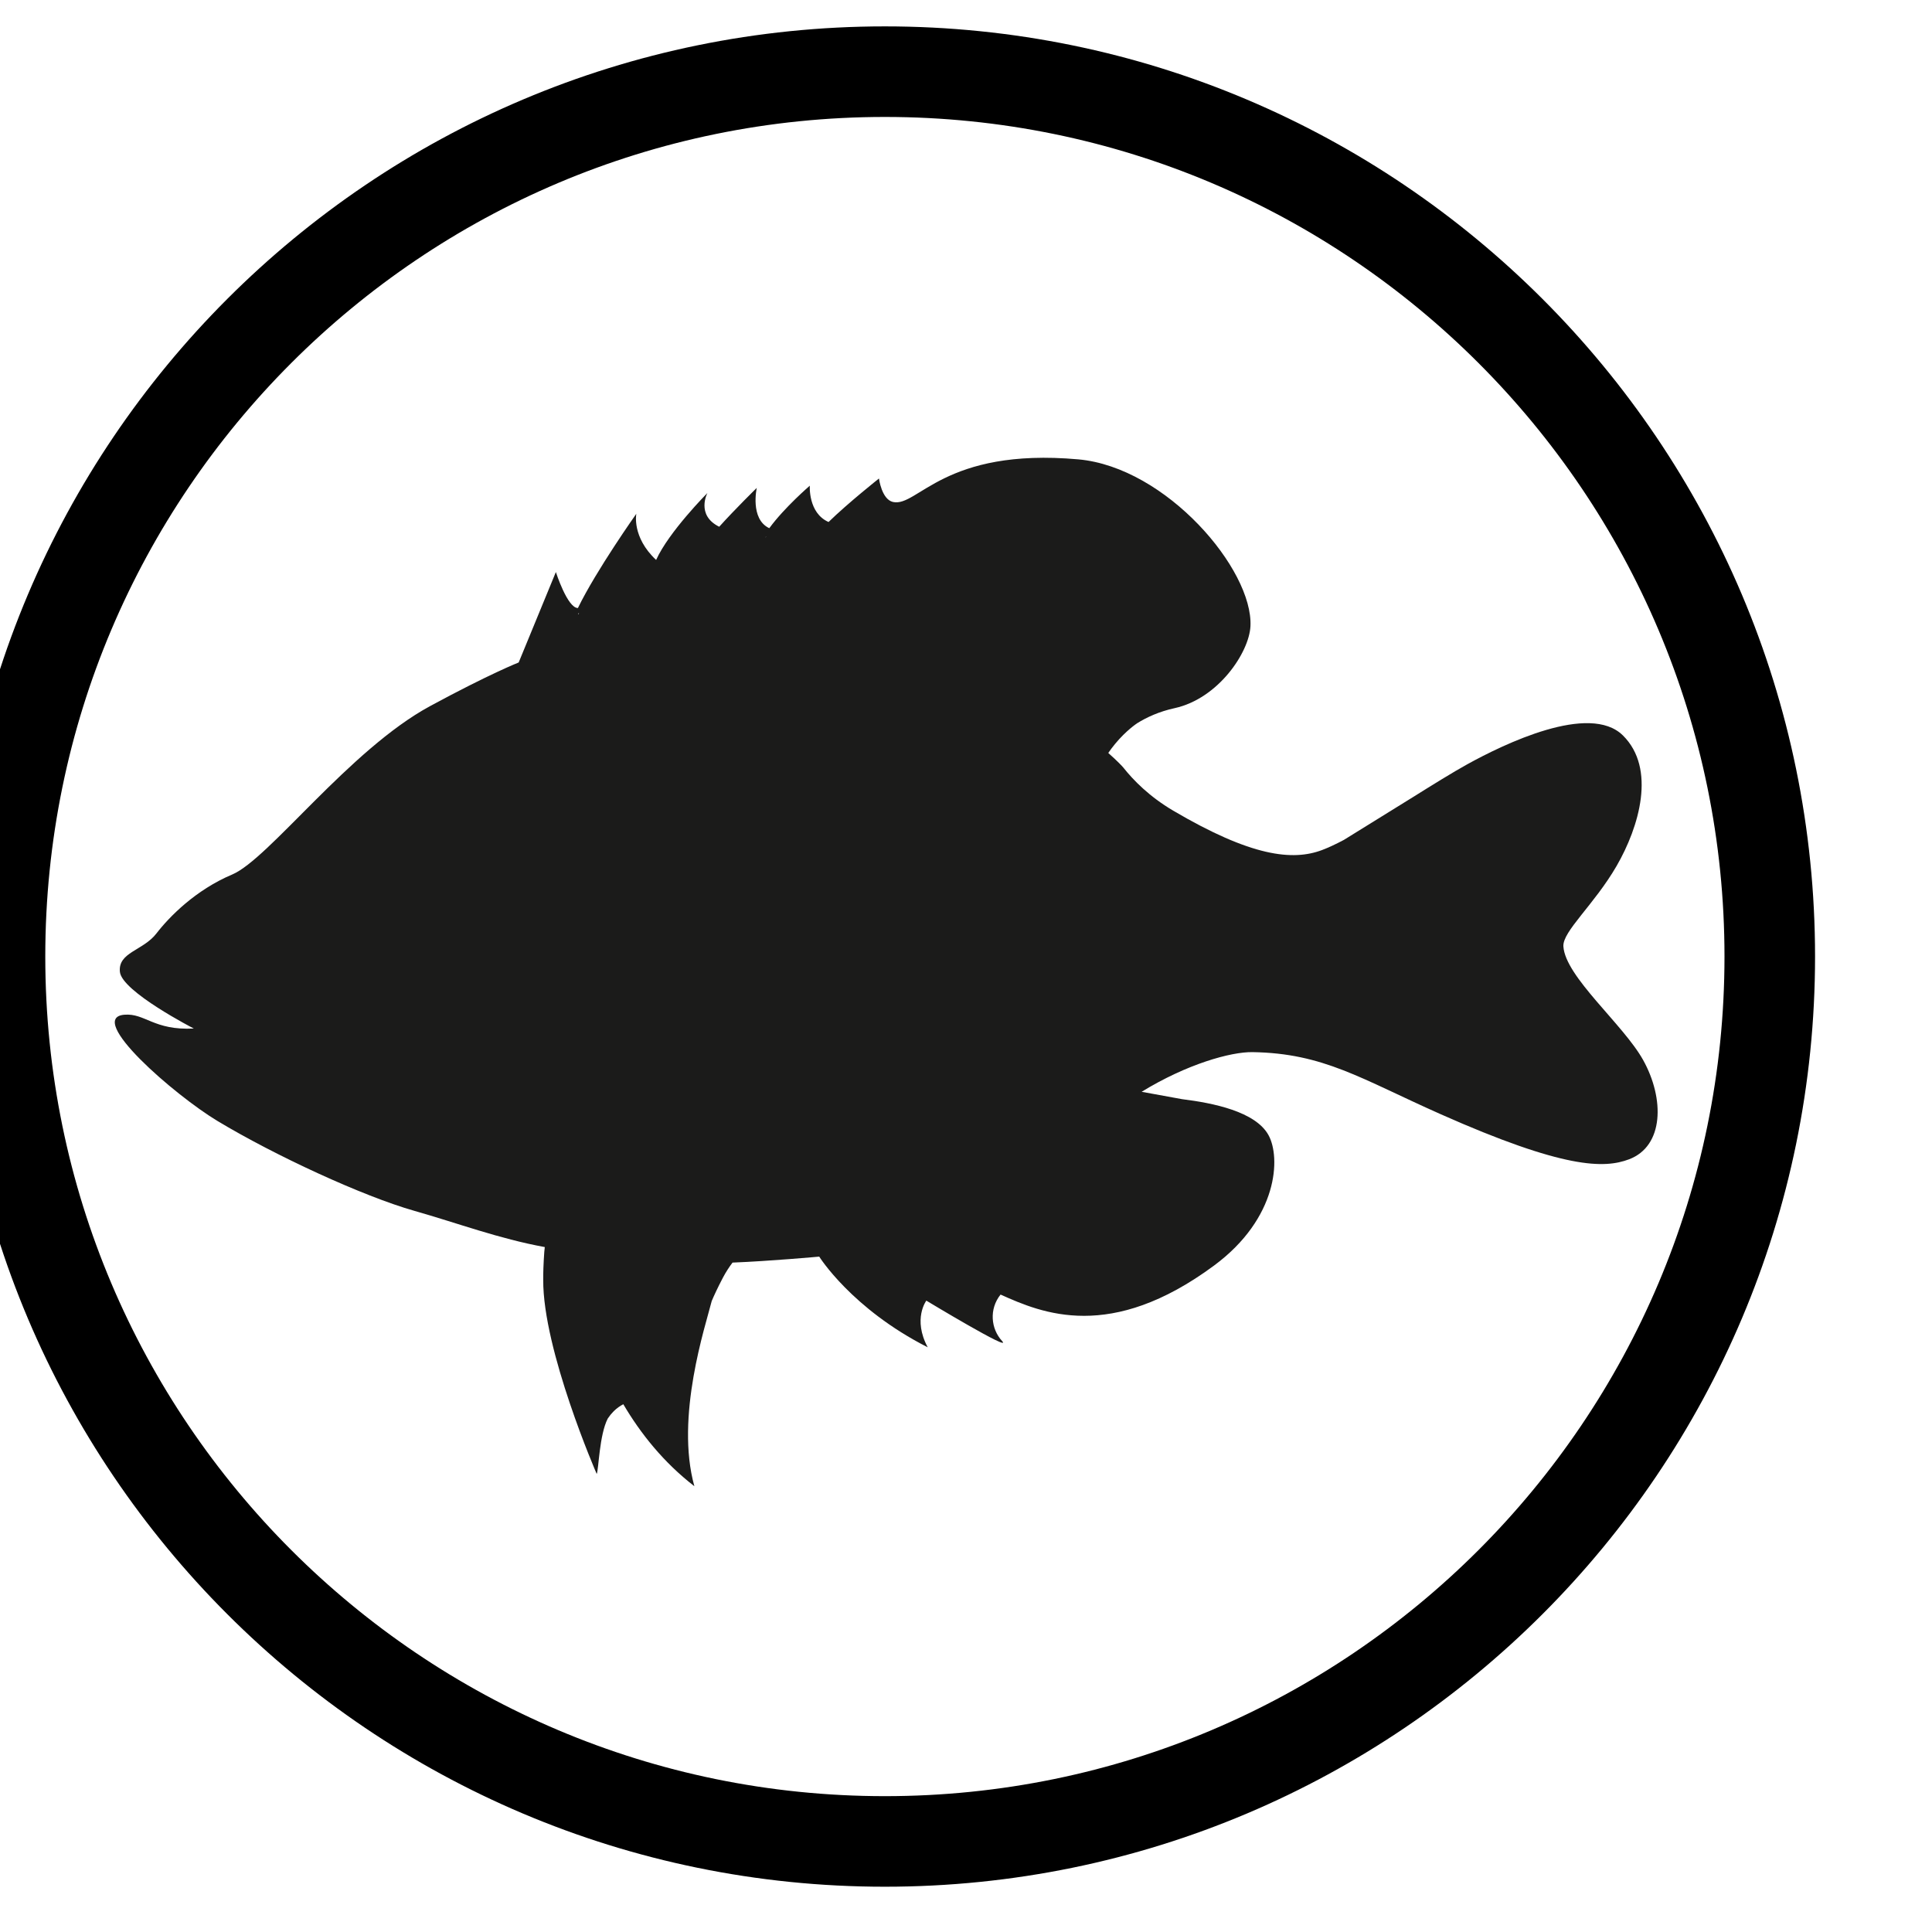
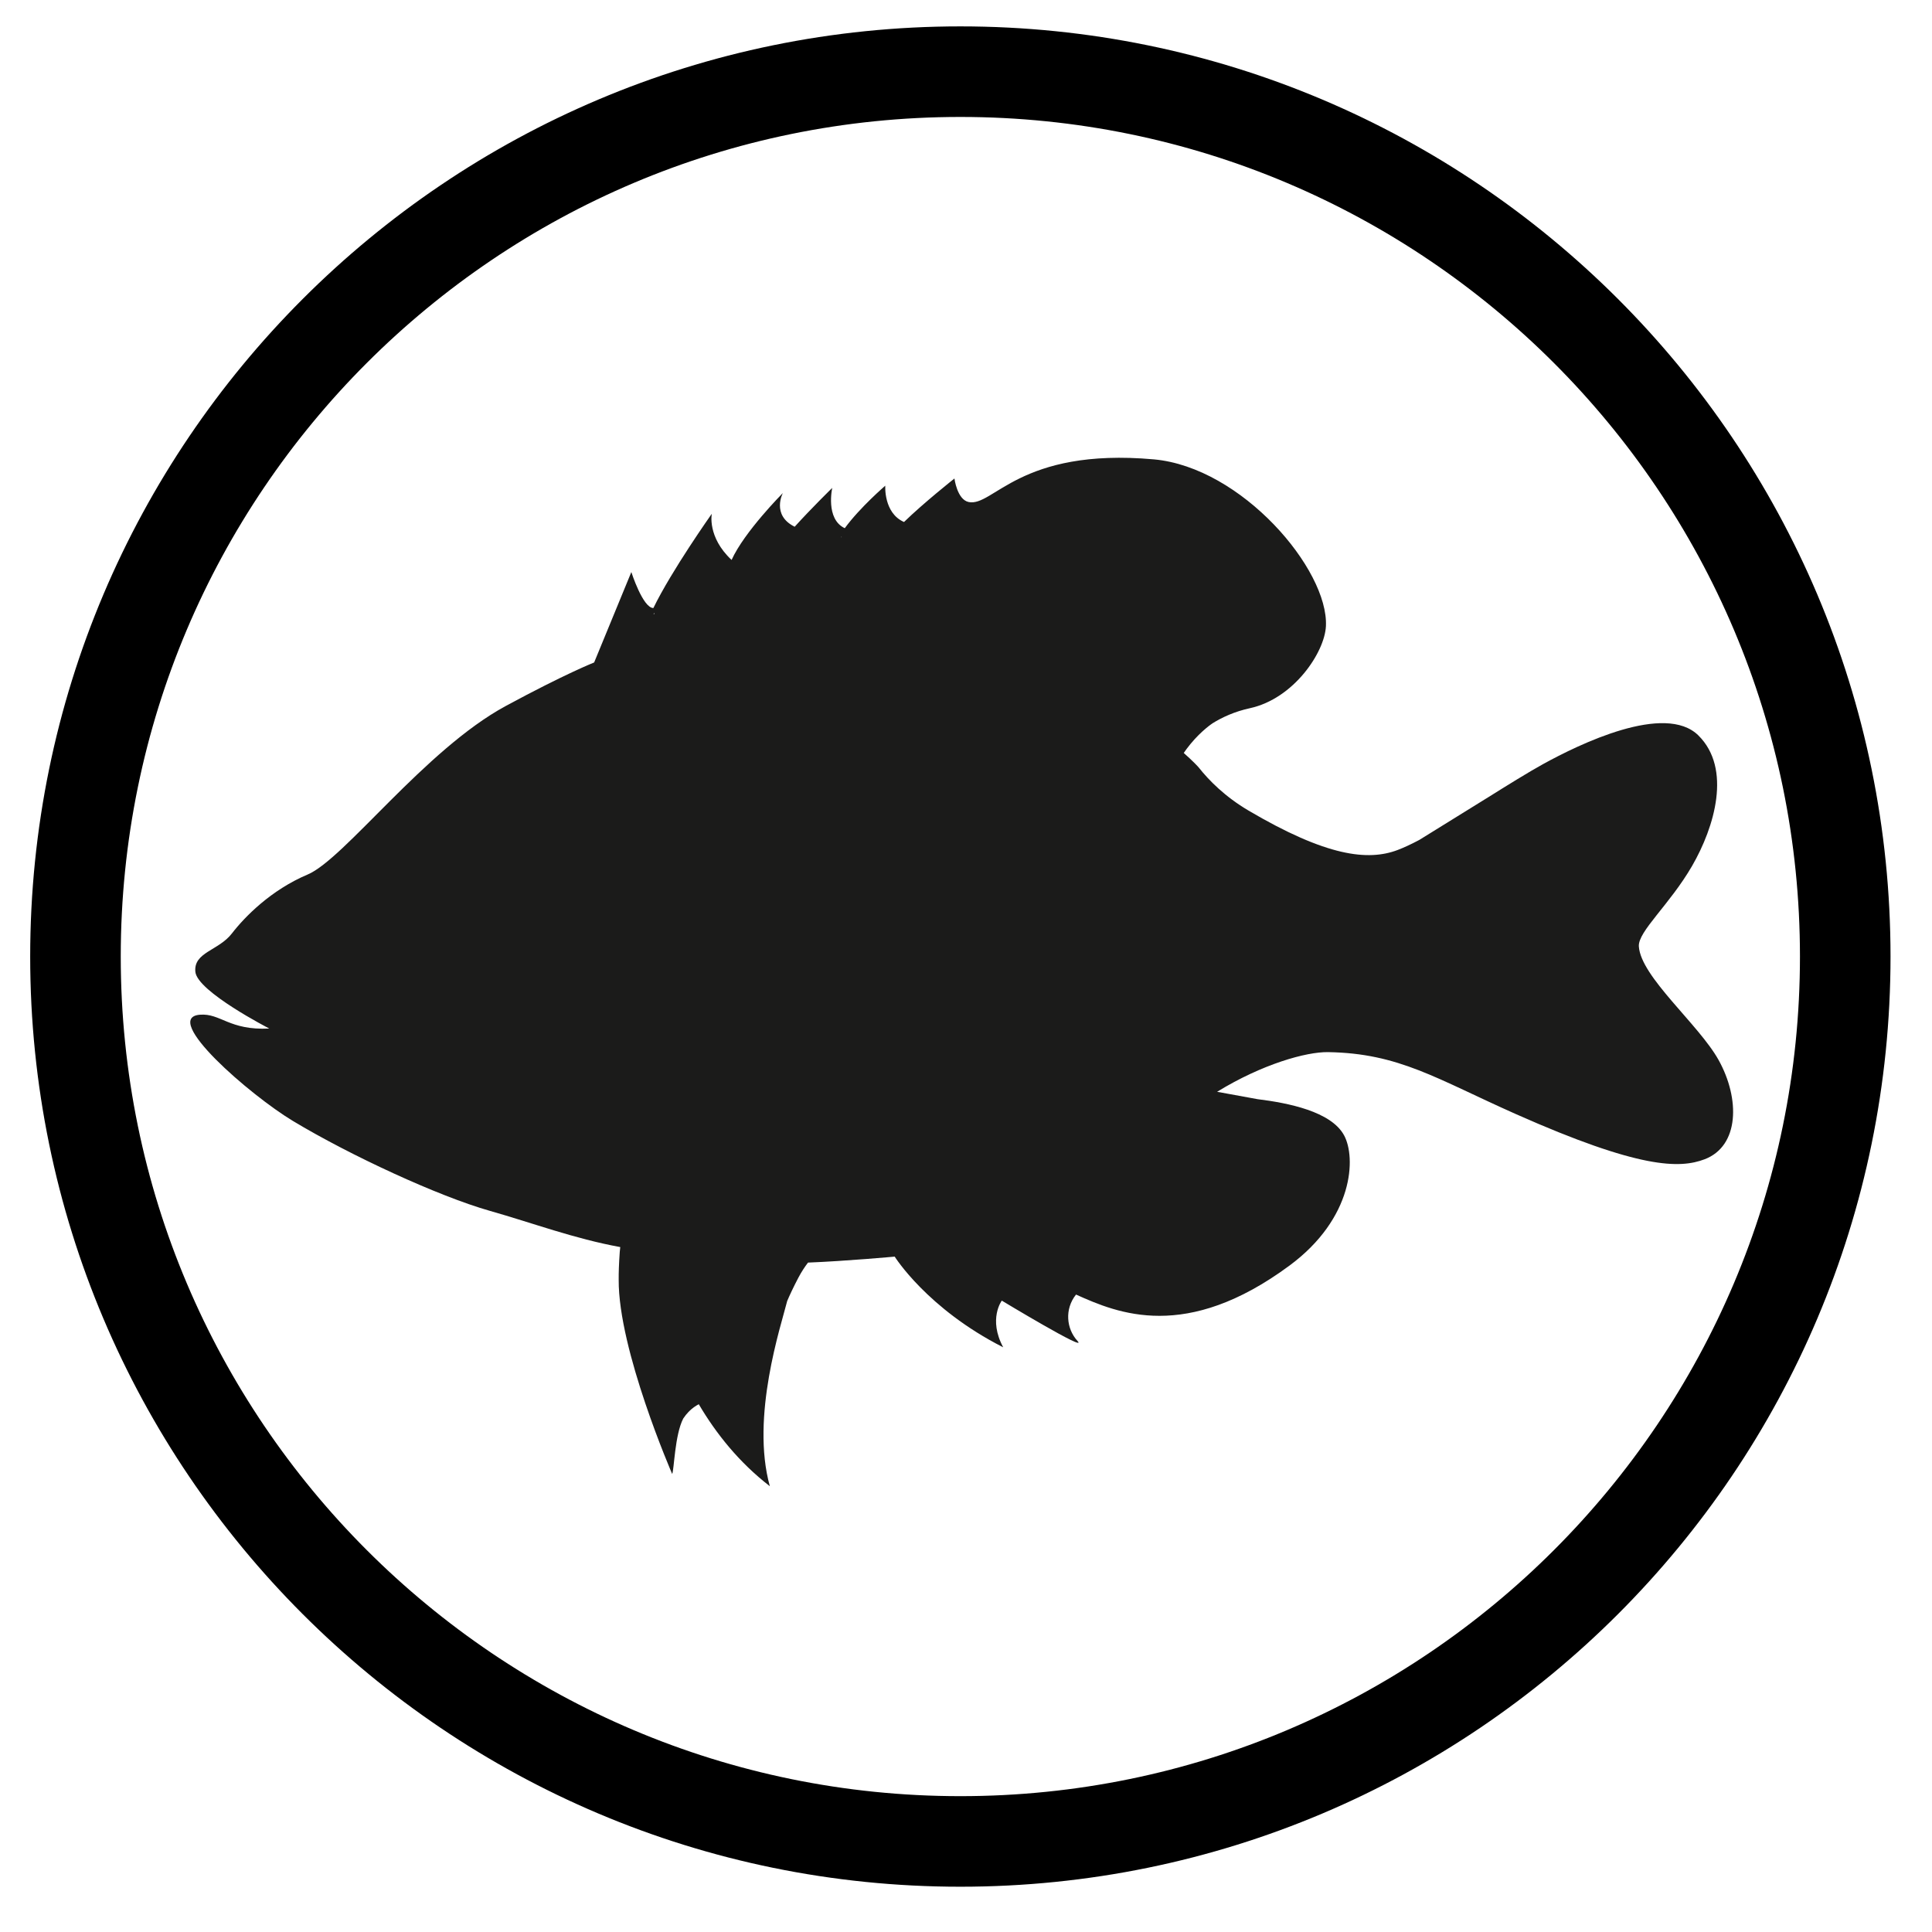
<svg xmlns="http://www.w3.org/2000/svg" width="100%" height="100%" viewBox="0 0 64 64" version="1.1" xml:space="preserve" style="fill-rule:evenodd;clip-rule:evenodd;stroke-miterlimit:10;">
  <g id="Species">
    <g id="Fish">
-       <g id="freshwater-catfish">
-         <path id="Outline" d="M138.626,31.687c0,-16.179 -13.135,-29.313 -29.313,-29.313c-16.178,0 -29.313,13.134 -29.313,29.313c0,16.178 13.135,29.313 29.313,29.313c16.178,0 29.313,-13.135 29.313,-29.313Z" style="fill:none;stroke:#000;stroke-width:3px;" />
-       </g>
      <g id="fish">
-         <path id="Outline1" d="M58.626,31.687c0,-16.179 -13.135,-29.313 -29.313,-29.313c-16.178,0 -29.313,13.134 -29.313,29.313c0,16.178 13.135,29.313 29.313,29.313c16.178,0 29.313,-13.135 29.313,-29.313Z" style="fill:none;stroke:#000;stroke-width:3px;" />
-         <path d="M18.047,41.311c-1.523,-0.278 -2.889,-0.794 -4.32,-1.2c-1.704,-0.484 -4.626,-1.835 -6.524,-2.978c-1.42,-0.855 -4.369,-3.413 -3.083,-3.519c0.688,-0.056 0.968,0.524 2.301,0.458c0,0 -2.38,-1.222 -2.449,-1.876c-0.068,-0.654 0.768,-0.702 1.208,-1.272c0.429,-0.556 1.298,-1.442 2.512,-1.955c1.215,-0.512 3.883,-4.132 6.558,-5.58c1.963,-1.063 2.932,-1.444 2.932,-1.444l1.232,-2.995c0,0 0.381,1.191 0.73,1.192c0.607,-1.249 1.935,-3.123 1.935,-3.123c0,0 -0.157,0.77 0.656,1.53c0.417,-0.929 1.698,-2.217 1.698,-2.217c0,0 -0.388,0.732 0.392,1.117c0.537,-0.596 1.244,-1.287 1.244,-1.287c0,0 -0.232,1.032 0.415,1.335c0.506,-0.691 1.342,-1.408 1.342,-1.408c0,0 -0.061,0.904 0.621,1.203c0.648,-0.632 1.67,-1.441 1.67,-1.441c0,0 0.088,0.694 0.466,0.778c0.817,0.18 1.682,-1.81 6.138,-1.412c2.915,0.262 5.793,3.651 5.702,5.526c-0.042,0.866 -1.062,2.4 -2.518,2.717c-0.505,0.11 -0.917,0.3 -1.24,0.501l0,0.001c0,0 -0.355,0.23 -0.729,0.684c-0.089,0.108 -0.162,0.207 -0.223,0.297c0.3,0.265 0.467,0.444 0.499,0.484c0.331,0.418 0.863,0.962 1.65,1.426c2.586,1.523 3.956,1.673 4.932,1.306c0.215,-0.081 0.459,-0.196 0.722,-0.335l0,0l2.226,-1.379l0.001,0c0.702,-0.44 1.386,-0.864 1.866,-1.129c1.198,-0.661 4.047,-2.05 5.154,-0.952c1.107,1.097 0.536,3.031 -0.211,4.322c-0.748,1.29 -1.793,2.168 -1.763,2.664c0.064,1.01 1.98,2.579 2.641,3.763c0.718,1.29 0.687,2.852 -0.462,3.289c-0.826,0.314 -2.159,0.322 -6.247,-1.494c-2.645,-1.175 -3.874,-2.018 -6.231,-2.055c-0.716,-0.011 -2.172,0.394 -3.672,1.314l1.338,0.244c1.025,0.127 2.435,0.408 2.866,1.194c0.404,0.735 0.324,2.747 -1.81,4.322c-3.424,2.528 -5.678,1.584 -7.067,0.957c-0.385,0.48 -0.322,1.136 0.05,1.538c0.373,0.403 -2.509,-1.337 -2.509,-1.337c0,0 -0.458,0.608 0.046,1.546c-2.521,-1.28 -3.594,-3.004 -3.594,-3.004c0,0 -1.627,0.149 -2.872,0.198c-0.107,0.141 -0.218,0.308 -0.321,0.504c-0.174,0.332 -0.291,0.587 -0.368,0.768c-0.205,0.815 -1.216,3.838 -0.575,6.136c-1.023,-0.791 -1.784,-1.748 -2.354,-2.716c-0.103,0.053 -0.213,0.128 -0.32,0.234l0.002,0.003c-0.005,0.004 -0.01,0.007 -0.016,0.011c-0.062,0.064 -0.123,0.138 -0.181,0.226c-0.281,0.543 -0.3,1.693 -0.366,1.836c0,0 -1.788,-4.107 -1.772,-6.435c-0.002,-0.222 0.007,-0.52 0.035,-0.918c0.003,-0.046 0.01,-0.103 0.017,-0.163Zm1.124,-20.968c0.003,-0.013 0.005,-0.026 0.008,-0.038c-0.01,0.01 -0.021,0.02 -0.031,0.03c0.008,0.002 0.015,0.005 0.023,0.008Zm6.195,-2.544c0.006,-0.01 0.012,-0.019 0.018,-0.029c-0.008,0.008 -0.016,0.016 -0.024,0.024l0.006,0.005Z" style="fill:#1b1b1a;fill-rule:nonzero;" />
+         <path id="Outline" d="M61.126,31.687c0,-16.179 -13.135,-29.313 -29.313,-29.313c-16.178,0 -29.313,13.134 -29.313,29.313c0,16.178 13.135,29.313 29.313,29.313c16.178,0 29.313,-13.135 29.313,-29.313Z" style="fill:none;stroke:#000;stroke-width:3px;" />
+         <path d="M20.547,41.311c-1.523,-0.278 -2.889,-0.794 -4.32,-1.2c-1.704,-0.484 -4.626,-1.835 -6.524,-2.978c-1.42,-0.855 -4.369,-3.413 -3.083,-3.519c0.688,-0.056 0.968,0.524 2.301,0.458c0,0 -2.38,-1.222 -2.449,-1.876c-0.068,-0.654 0.768,-0.702 1.208,-1.272c0.429,-0.556 1.298,-1.442 2.512,-1.955c1.215,-0.512 3.883,-4.132 6.558,-5.58c1.963,-1.063 2.932,-1.444 2.932,-1.444l1.232,-2.995c0,0 0.381,1.191 0.73,1.192c0.607,-1.249 1.935,-3.123 1.935,-3.123c0,0 -0.157,0.77 0.656,1.53c0.417,-0.929 1.698,-2.217 1.698,-2.217c0,0 -0.388,0.732 0.392,1.117c0.537,-0.596 1.244,-1.287 1.244,-1.287c0,0 -0.232,1.032 0.415,1.335c0.506,-0.691 1.342,-1.408 1.342,-1.408c0,0 -0.061,0.904 0.621,1.203c0.648,-0.632 1.67,-1.441 1.67,-1.441c0,0 0.088,0.694 0.466,0.778c0.817,0.18 1.682,-1.81 6.138,-1.412c2.915,0.262 5.793,3.651 5.702,5.526c-0.042,0.866 -1.062,2.4 -2.518,2.717c-0.505,0.11 -0.917,0.3 -1.24,0.501l0,0.001c0,0 -0.355,0.23 -0.729,0.684c-0.089,0.108 -0.162,0.207 -0.223,0.297c0.3,0.265 0.467,0.444 0.499,0.484c0.331,0.418 0.863,0.962 1.65,1.426c2.586,1.523 3.956,1.673 4.932,1.306c0.215,-0.081 0.459,-0.196 0.722,-0.335l0,0l2.226,-1.379l0.001,0c0.702,-0.44 1.386,-0.864 1.866,-1.129c1.198,-0.661 4.047,-2.05 5.154,-0.952c1.107,1.097 0.536,3.031 -0.211,4.322c-0.748,1.29 -1.793,2.168 -1.763,2.664c0.064,1.01 1.98,2.579 2.641,3.763c0.718,1.29 0.687,2.852 -0.462,3.289c-0.826,0.314 -2.159,0.322 -6.247,-1.494c-2.645,-1.175 -3.874,-2.018 -6.231,-2.055c-0.716,-0.011 -2.172,0.394 -3.672,1.314l1.338,0.244c1.025,0.127 2.435,0.408 2.866,1.194c0.404,0.735 0.324,2.747 -1.81,4.322c-3.424,2.528 -5.678,1.584 -7.067,0.957c-0.385,0.48 -0.322,1.136 0.05,1.538c0.373,0.403 -2.509,-1.337 -2.509,-1.337c0,0 -0.458,0.608 0.046,1.546c-2.521,-1.28 -3.594,-3.004 -3.594,-3.004c0,0 -1.627,0.149 -2.872,0.198c-0.107,0.141 -0.218,0.308 -0.321,0.504c-0.174,0.332 -0.291,0.587 -0.368,0.768c-0.205,0.815 -1.216,3.838 -0.575,6.136c-1.023,-0.791 -1.784,-1.748 -2.354,-2.716c-0.103,0.053 -0.213,0.128 -0.32,0.234l0.002,0.003c-0.005,0.004 -0.01,0.007 -0.016,0.011c-0.062,0.064 -0.123,0.138 -0.181,0.226c-0.281,0.543 -0.3,1.693 -0.366,1.836c0,0 -1.788,-4.107 -1.772,-6.435c-0.002,-0.222 0.007,-0.52 0.035,-0.918c0.003,-0.046 0.01,-0.103 0.017,-0.163Zm1.124,-20.968c0.003,-0.013 0.005,-0.026 0.008,-0.038c-0.01,0.01 -0.021,0.02 -0.031,0.03c0.008,0.002 0.015,0.005 0.023,0.008Zm6.195,-2.544c0.006,-0.01 0.012,-0.019 0.018,-0.029c-0.008,0.008 -0.016,0.016 -0.024,0.024l0.006,0.005Z" style="fill:#1b1b1a;fill-rule:nonzero;" />
      </g>
    </g>
  </g>
</svg>
